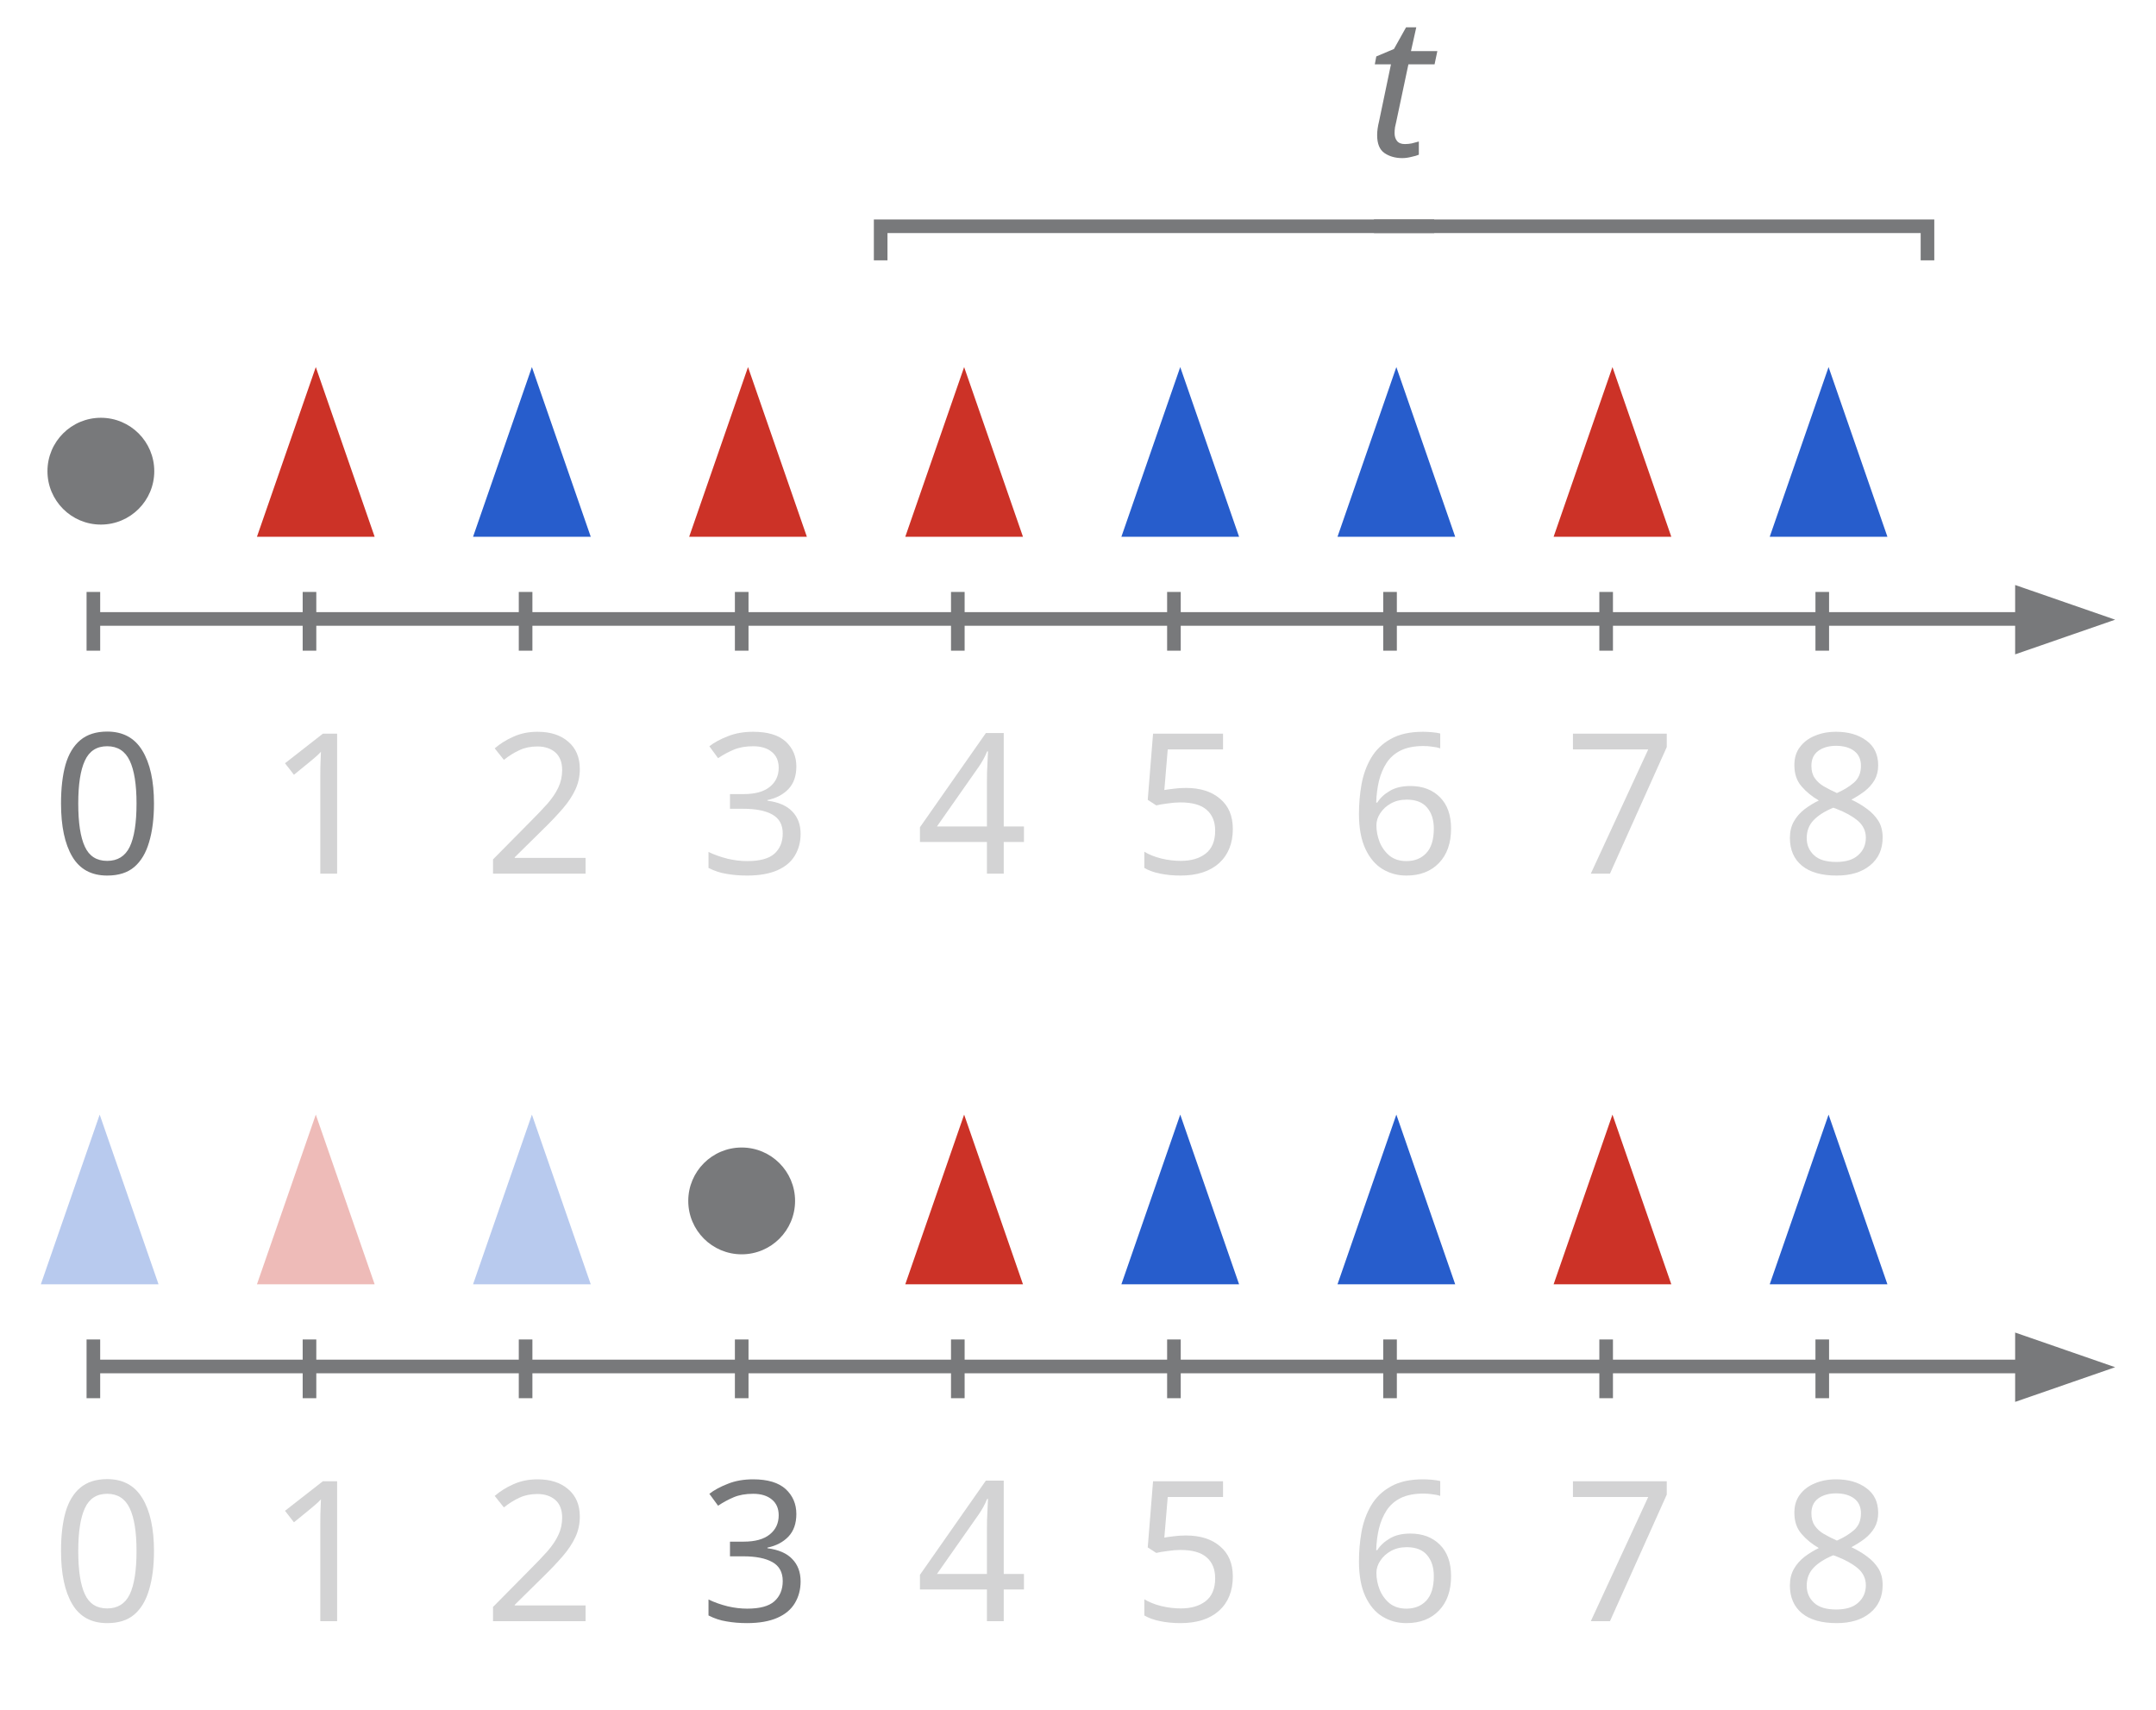
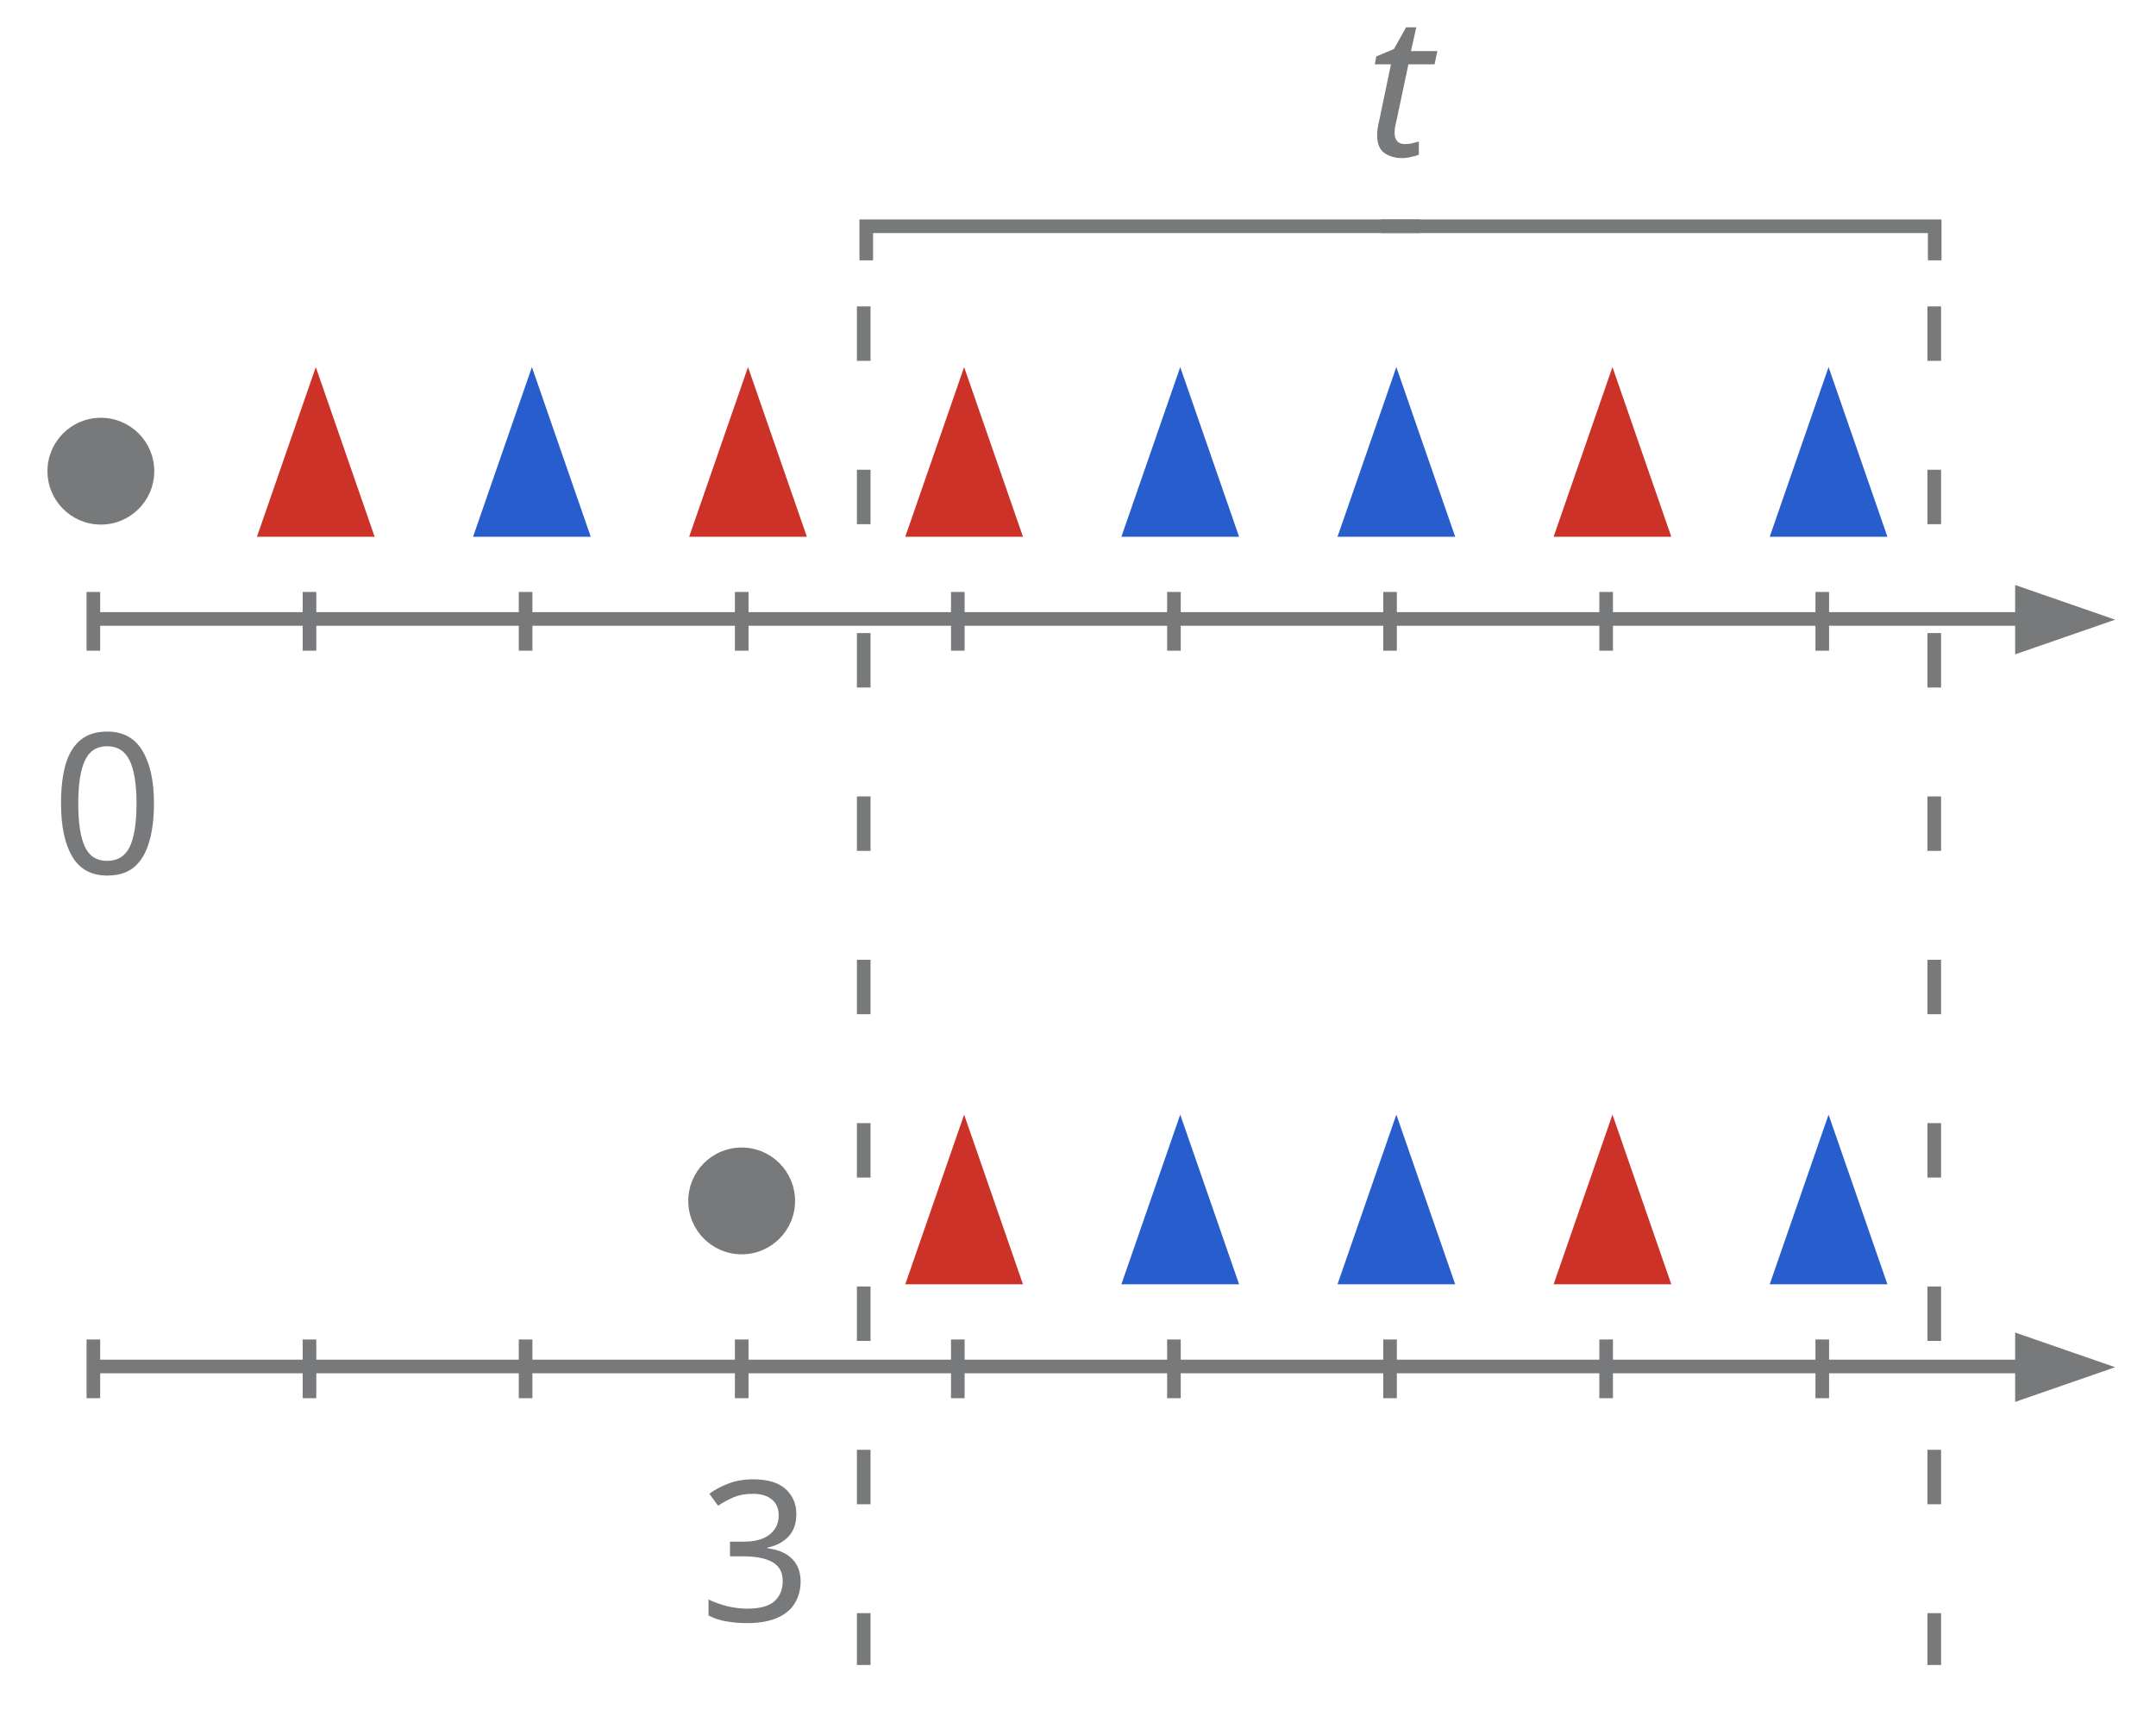
<svg xmlns="http://www.w3.org/2000/svg" xmlns:xlink="http://www.w3.org/1999/xlink" width="158.375mm" height="125.59mm" viewBox="0 0 158.375 125.59" version="1.1" id="svg10081">
  <defs id="defs10078">
    <marker style="overflow:visible" id="Arrow1Mend" refX="0" refY="0" orient="auto">
      <path transform="matrix(-0.4,0,0,-0.4,-4,0)" style="fill:context-stroke;fill-rule:evenodd;stroke:context-stroke;stroke-width:1pt" d="M 0,0 5,-5 -12.5,0 5,5 Z" id="path11302" />
    </marker>
    <marker style="overflow:visible" id="Arrow1Send" refX="0" refY="0" orient="auto">
      <path transform="matrix(-0.2,0,0,-0.2,-1.2,0)" style="fill:context-stroke;fill-rule:evenodd;stroke:context-stroke;stroke-width:1pt" d="M 0,0 5,-5 -12.5,0 5,5 Z" id="path11308" />
    </marker>
    <marker style="overflow:visible" id="Arrow1Lend" refX="0" refY="0" orient="auto">
      <path transform="matrix(-0.8,0,0,-0.8,-10,0)" style="fill:context-stroke;fill-rule:evenodd;stroke:context-stroke;stroke-width:1pt" d="M 0,0 5,-5 -12.5,0 5,5 Z" id="path11296" />
    </marker>
    <linearGradient id="linearGradient10188">
      <stop style="stop-color:#94c2c4;stop-opacity:1" offset="0" id="stop10184" />
      <stop style="stop-color:#94c2c4;stop-opacity:0" offset="1" id="stop10186" />
    </linearGradient>
    <radialGradient xlink:href="#linearGradient10188" id="radialGradient11241" gradientUnits="userSpaceOnUse" gradientTransform="matrix(0.6591216,0,0,0.6590938,111.9754,118.3559)" cx="86.424" cy="122.043" fx="86.424" fy="122.043" r="45.461" />
  </defs>
  <g id="layer1" transform="translate(-26.12683,-22.49849)">
    <circle style="fill:url(#radialGradient11241);fill-opacity:1;stroke:#acacac;stroke-width:1;stroke-miterlimit:4;stroke-dasharray:none;stroke-dashoffset:0;stroke-opacity:0.633" id="circle11239" cx="159.42" cy="204.273" r="29.767" />
    <path style="fill:#78797b;fill-opacity:1;stroke:#78797b;stroke-width:1;stroke-linecap:round;stroke-linejoin:miter;stroke-miterlimit:4;stroke-dasharray:none;stroke-opacity:1" d="M 33.247,122.886 H 178.389" id="path11291" />
    <path style="fill:#78797b;fill-opacity:1;stroke:#78797b;stroke-width:3.78;stroke-linecap:round;stroke-miterlimit:4;stroke-dasharray:none;stroke-dashoffset:0;stroke-opacity:1" id="path14083" d="M 277.626,48.059 241.712,27.324 205.798,6.589 l 35.914,-20.735 35.914,-20.735 0,41.47 z" transform="matrix(-0.09479798,0,0,0.05693735,200.6524,122.5644)" />
    <path style="fill:none;stroke:#78797b;stroke-width:1;stroke-linecap:butt;stroke-linejoin:miter;stroke-miterlimit:4;stroke-dasharray:none;stroke-opacity:1" d="m 32.986,120.901 v 4.315" id="path14716" />
    <path style="fill:none;stroke:#78797b;stroke-width:1;stroke-linecap:butt;stroke-linejoin:miter;stroke-miterlimit:4;stroke-dasharray:none;stroke-opacity:1" d="m 48.861,120.901 v 4.315" id="path15591" />
    <path style="fill:none;stroke:#78797b;stroke-width:1;stroke-linecap:butt;stroke-linejoin:miter;stroke-miterlimit:4;stroke-dasharray:none;stroke-opacity:1" d="m 64.736,120.901 v 4.315" id="path15593" />
    <path style="fill:none;stroke:#78797b;stroke-width:1;stroke-linecap:butt;stroke-linejoin:miter;stroke-miterlimit:4;stroke-dasharray:none;stroke-opacity:1" d="m 80.611,120.901 v 4.315" id="path15595" />
    <path style="fill:none;stroke:#78797b;stroke-width:1;stroke-linecap:butt;stroke-linejoin:miter;stroke-miterlimit:4;stroke-dasharray:none;stroke-opacity:1" d="m 96.486,120.901 v 4.315" id="path15597" />
    <path style="fill:none;stroke:#78797b;stroke-width:1;stroke-linecap:butt;stroke-linejoin:miter;stroke-miterlimit:4;stroke-dasharray:none;stroke-opacity:1" d="m 112.361,120.901 v 4.315" id="path15599" />
    <path style="fill:none;stroke:#78797b;stroke-width:1;stroke-linecap:butt;stroke-linejoin:miter;stroke-miterlimit:4;stroke-dasharray:none;stroke-opacity:1" d="m 128.236,120.901 v 4.315" id="path15601" />
    <path style="fill:none;stroke:#78797b;stroke-width:1;stroke-linecap:butt;stroke-linejoin:miter;stroke-miterlimit:4;stroke-dasharray:none;stroke-opacity:1" d="m 144.111,120.901 v 4.315" id="path15603" />
    <path style="fill:none;stroke:#78797b;stroke-width:1;stroke-linecap:butt;stroke-linejoin:miter;stroke-miterlimit:4;stroke-dasharray:none;stroke-opacity:1" d="m 159.986,120.901 v 4.315" id="path15605" />
-     <text xml:space="preserve" style="font-style:normal;font-weight:normal;font-size:14.384px;line-height:1.25;font-family:sans-serif;opacity:0.332;fill:#78797b;fill-opacity:1;stroke:none;stroke-width:0.36" x="29.906" y="141.597" id="text15922">
+     <text xml:space="preserve" style="font-style:normal;font-weight:normal;font-size:14.384px;line-height:1.25;font-family:sans-serif;opacity:0;fill:#78797b;fill-opacity:1;stroke:none;stroke-width:0.36" x="29.906" y="141.597" id="text15922">
      <tspan id="tspan15920" style="font-style:normal;font-variant:normal;font-weight:normal;font-stretch:normal;font-family:'CMU Serif';-inkscape-font-specification:'CMU Serif';fill:#78797b;fill-opacity:1;stroke-width:0.36" x="29.906" y="141.597">0</tspan>
    </text>
-     <text xml:space="preserve" style="font-style:normal;font-weight:normal;font-size:14.384px;line-height:1.25;font-family:sans-serif;opacity:0.332;fill:#78797b;fill-opacity:1;stroke:none;stroke-width:0.36" x="45.781" y="141.597" id="text18670">
+     <text xml:space="preserve" style="font-style:normal;font-weight:normal;font-size:14.384px;line-height:1.25;font-family:sans-serif;opacity:0;fill:#78797b;fill-opacity:1;stroke:none;stroke-width:0.36" x="45.781" y="141.597" id="text18670">
      <tspan id="tspan18668" style="font-style:normal;font-variant:normal;font-weight:normal;font-stretch:normal;font-family:'CMU Serif';-inkscape-font-specification:'CMU Serif';fill:#78797b;fill-opacity:1;stroke-width:0.36" x="45.781" y="141.597">1</tspan>
    </text>
-     <text xml:space="preserve" style="font-style:normal;font-weight:normal;font-size:14.384px;line-height:1.25;font-family:sans-serif;opacity:0.332;fill:#78797b;fill-opacity:1;stroke:none;stroke-width:0.36" x="61.656" y="141.597" id="text19252">
+     <text xml:space="preserve" style="font-style:normal;font-weight:normal;font-size:14.384px;line-height:1.25;font-family:sans-serif;opacity:0;fill:#78797b;fill-opacity:1;stroke:none;stroke-width:0.36" x="61.656" y="141.597" id="text19252">
      <tspan id="tspan19250" style="font-style:normal;font-variant:normal;font-weight:normal;font-stretch:normal;font-family:'CMU Serif';-inkscape-font-specification:'CMU Serif';fill:#78797b;fill-opacity:1;stroke-width:0.36" x="61.656" y="141.597">2</tspan>
    </text>
    <text xml:space="preserve" style="font-style:normal;font-weight:normal;font-size:14.384px;line-height:1.25;font-family:sans-serif;fill:#78797b;fill-opacity:1;stroke:none;stroke-width:0.36" x="77.531" y="141.597" id="text19358">
      <tspan id="tspan19356" style="font-style:normal;font-variant:normal;font-weight:normal;font-stretch:normal;font-family:'CMU Serif';-inkscape-font-specification:'CMU Serif';fill:#78797b;fill-opacity:1;stroke-width:0.36" x="77.531" y="141.597">3</tspan>
    </text>
-     <text xml:space="preserve" style="font-style:normal;font-weight:normal;font-size:14.384px;line-height:1.25;font-family:sans-serif;opacity:0.332;fill:#78797b;fill-opacity:1;stroke:none;stroke-width:0.36" x="93.406" y="141.597" id="text19948">
+     <text xml:space="preserve" style="font-style:normal;font-weight:normal;font-size:14.384px;line-height:1.25;font-family:sans-serif;opacity:0;fill:#78797b;fill-opacity:1;stroke:none;stroke-width:0.36" x="93.406" y="141.597" id="text19948">
      <tspan id="tspan19946" style="font-style:normal;font-variant:normal;font-weight:normal;font-stretch:normal;font-family:'CMU Serif';-inkscape-font-specification:'CMU Serif';fill:#78797b;fill-opacity:1;stroke-width:0.36" x="93.406" y="141.597">4</tspan>
    </text>
-     <text xml:space="preserve" style="font-style:normal;font-weight:normal;font-size:14.384px;line-height:1.25;font-family:sans-serif;opacity:0.332;fill:#78797b;fill-opacity:1;stroke:none;stroke-width:0.36" x="109.281" y="141.597" id="text20091">
+     <text xml:space="preserve" style="font-style:normal;font-weight:normal;font-size:14.384px;line-height:1.25;font-family:sans-serif;opacity:0;fill:#78797b;fill-opacity:1;stroke:none;stroke-width:0.36" x="109.281" y="141.597" id="text20091">
      <tspan id="tspan20089" style="font-style:normal;font-variant:normal;font-weight:normal;font-stretch:normal;font-family:'CMU Serif';-inkscape-font-specification:'CMU Serif';fill:#78797b;fill-opacity:1;stroke-width:0.36" x="109.281" y="141.597">5</tspan>
    </text>
-     <text xml:space="preserve" style="font-style:normal;font-weight:normal;font-size:14.384px;line-height:1.25;font-family:sans-serif;opacity:0.332;fill:#78797b;fill-opacity:1;stroke:none;stroke-width:0.36" x="125.156" y="141.597" id="text20541">
+     <text xml:space="preserve" style="font-style:normal;font-weight:normal;font-size:14.384px;line-height:1.25;font-family:sans-serif;opacity:0;fill:#78797b;fill-opacity:1;stroke:none;stroke-width:0.36" x="125.156" y="141.597" id="text20541">
      <tspan id="tspan20539" style="font-style:normal;font-variant:normal;font-weight:normal;font-stretch:normal;font-family:'CMU Serif';-inkscape-font-specification:'CMU Serif';fill:#78797b;fill-opacity:1;stroke-width:0.36" x="125.156" y="141.597">6</tspan>
    </text>
-     <text xml:space="preserve" style="font-style:normal;font-weight:normal;font-size:14.384px;line-height:1.25;font-family:sans-serif;opacity:0.332;fill:#78797b;fill-opacity:1;stroke:none;stroke-width:0.36" x="141.031" y="141.597" id="text20982">
+     <text xml:space="preserve" style="font-style:normal;font-weight:normal;font-size:14.384px;line-height:1.25;font-family:sans-serif;opacity:0;fill:#78797b;fill-opacity:1;stroke:none;stroke-width:0.36" x="141.031" y="141.597" id="text20982">
      <tspan id="tspan20980" style="font-style:normal;font-variant:normal;font-weight:normal;font-stretch:normal;font-family:'CMU Serif';-inkscape-font-specification:'CMU Serif';fill:#78797b;fill-opacity:1;stroke-width:0.36" x="141.031" y="141.597">7</tspan>
    </text>
-     <text xml:space="preserve" style="font-style:normal;font-weight:normal;font-size:14.384px;line-height:1.25;font-family:sans-serif;opacity:0.332;fill:#78797b;fill-opacity:1;stroke:none;stroke-width:0.36" x="156.906" y="141.597" id="text21432">
+     <text xml:space="preserve" style="font-style:normal;font-weight:normal;font-size:14.384px;line-height:1.25;font-family:sans-serif;opacity:0;fill:#78797b;fill-opacity:1;stroke:none;stroke-width:0.36" x="156.906" y="141.597" id="text21432">
      <tspan id="tspan21430" style="font-style:normal;font-variant:normal;font-weight:normal;font-stretch:normal;font-family:'CMU Serif';-inkscape-font-specification:'CMU Serif';fill:#78797b;fill-opacity:1;stroke-width:0.36" x="156.906" y="141.597">8</tspan>
    </text>
-     <path style="opacity:0.332;fill:#275dcc;fill-opacity:1;stroke:none;stroke-width:3.78;stroke-linecap:round;stroke-miterlimit:4;stroke-dasharray:none;stroke-dashoffset:0;stroke-opacity:1" id="path22280" d="M 277.626,48.059 241.712,27.324 205.798,6.589 l 35.914,-20.735 35.914,-20.735 0,41.47 z" transform="matrix(0,0.1735529,0.104239,0,32.76273,68.66535)" />
-     <path style="opacity:0.332;fill:#cc3227;fill-opacity:1;stroke:none;stroke-width:3.78;stroke-linecap:round;stroke-miterlimit:4;stroke-dasharray:none;stroke-dashoffset:0;stroke-opacity:1" id="path22464" d="M 277.626,48.059 241.712,27.324 205.798,6.589 l 35.914,-20.735 35.914,-20.735 0,41.47 z" transform="matrix(0,0.1735529,0.104239,0,48.63773,68.66535)" />
-     <path style="opacity:0.332;fill:#275dcc;fill-opacity:1;stroke:none;stroke-width:3.78;stroke-linecap:round;stroke-miterlimit:4;stroke-dasharray:none;stroke-dashoffset:0;stroke-opacity:1" id="path22466" d="M 277.626,48.059 241.712,27.324 205.798,6.589 l 35.914,-20.735 35.914,-20.735 0,41.47 z" transform="matrix(0,0.1735529,0.104239,0,64.51273,68.66535)" />
+     <path style="opacity:0;fill:#275dcc;fill-opacity:1;stroke:none;stroke-width:3.78;stroke-linecap:round;stroke-miterlimit:4;stroke-dasharray:none;stroke-dashoffset:0;stroke-opacity:1" id="path22280" d="M 277.626,48.059 241.712,27.324 205.798,6.589 l 35.914,-20.735 35.914,-20.735 0,41.47 z" transform="matrix(0,0.1735529,0.104239,0,32.76273,68.66535)" />
+     <path style="opacity:0;fill:#cc3227;fill-opacity:1;stroke:none;stroke-width:3.78;stroke-linecap:round;stroke-miterlimit:4;stroke-dasharray:none;stroke-dashoffset:0;stroke-opacity:1" id="path22464" d="M 277.626,48.059 241.712,27.324 205.798,6.589 l 35.914,-20.735 35.914,-20.735 0,41.47 z" transform="matrix(0,0.1735529,0.104239,0,48.63773,68.66535)" />
+     <path style="opacity:0;fill:#275dcc;fill-opacity:1;stroke:none;stroke-width:3.78;stroke-linecap:round;stroke-miterlimit:4;stroke-dasharray:none;stroke-dashoffset:0;stroke-opacity:1" id="path22466" d="M 277.626,48.059 241.712,27.324 205.798,6.589 l 35.914,-20.735 35.914,-20.735 0,41.47 z" transform="matrix(0,0.1735529,0.104239,0,64.51273,68.66535)" />
    <path style="fill:#cc3227;fill-opacity:1;stroke:none;stroke-width:3.78;stroke-linecap:round;stroke-miterlimit:4;stroke-dasharray:none;stroke-dashoffset:0;stroke-opacity:1" id="path22470" d="M 277.626,48.059 241.712,27.324 205.798,6.589 l 35.914,-20.735 35.914,-20.735 0,41.47 z" transform="matrix(0,0.1735529,0.104239,0,96.26273,68.66535)" />
    <path style="fill:#275dcc;fill-opacity:1;stroke:none;stroke-width:3.78;stroke-linecap:round;stroke-miterlimit:4;stroke-dasharray:none;stroke-dashoffset:0;stroke-opacity:1" id="path22472" d="M 277.626,48.059 241.712,27.324 205.798,6.589 l 35.914,-20.735 35.914,-20.735 0,41.47 z" transform="matrix(0,0.1735529,0.104239,0,112.1377,68.66535)" />
    <path style="fill:#275dcc;fill-opacity:1;stroke:none;stroke-width:3.78;stroke-linecap:round;stroke-miterlimit:4;stroke-dasharray:none;stroke-dashoffset:0;stroke-opacity:1" id="path22474" d="M 277.626,48.059 241.712,27.324 205.798,6.589 l 35.914,-20.735 35.914,-20.735 0,41.47 z" transform="matrix(0,0.1735529,0.104239,0,128.0128,68.66535)" />
    <path style="fill:#cc3227;fill-opacity:1;stroke:none;stroke-width:3.78;stroke-linecap:round;stroke-miterlimit:4;stroke-dasharray:none;stroke-dashoffset:0;stroke-opacity:1" id="path22476" d="M 277.626,48.059 241.712,27.324 205.798,6.589 l 35.914,-20.735 35.914,-20.735 0,41.47 z" transform="matrix(0,0.1735529,0.104239,0,143.8878,68.66535)" />
    <path style="fill:#275dcc;fill-opacity:1;stroke:none;stroke-width:3.78;stroke-linecap:round;stroke-miterlimit:4;stroke-dasharray:none;stroke-dashoffset:0;stroke-opacity:1" id="path22478" d="M 277.626,48.059 241.712,27.324 205.798,6.589 l 35.914,-20.735 35.914,-20.735 0,41.47 z" transform="matrix(0,0.1735529,0.104239,0,159.7628,68.66535)" />
    <path style="fill:#78797b;fill-opacity:1;stroke:#78797b;stroke-width:1;stroke-linecap:round;stroke-linejoin:miter;stroke-miterlimit:4;stroke-dasharray:none;stroke-opacity:1" d="M 33.247,67.969 H 178.389" id="path22880" />
    <path style="fill:#78797b;fill-opacity:1;stroke:#78797b;stroke-width:3.78;stroke-linecap:round;stroke-miterlimit:4;stroke-dasharray:none;stroke-dashoffset:0;stroke-opacity:1" id="path22882" d="M 277.626,48.059 241.712,27.324 205.798,6.589 l 35.914,-20.735 35.914,-20.735 0,41.47 z" transform="matrix(-0.09479798,0,0,0.05693735,200.6524,67.64776)" />
    <path style="fill:none;stroke:#78797b;stroke-width:1;stroke-linecap:butt;stroke-linejoin:miter;stroke-miterlimit:4;stroke-dasharray:none;stroke-opacity:1" d="m 32.986,65.985 v 4.315" id="path22884" />
    <path style="fill:none;stroke:#78797b;stroke-width:1;stroke-linecap:butt;stroke-linejoin:miter;stroke-miterlimit:4;stroke-dasharray:none;stroke-opacity:1" d="m 48.861,65.985 v 4.315" id="path22886" />
    <path style="fill:none;stroke:#78797b;stroke-width:1;stroke-linecap:butt;stroke-linejoin:miter;stroke-miterlimit:4;stroke-dasharray:none;stroke-opacity:1" d="m 64.736,65.985 v 4.315" id="path22888" />
    <path style="fill:none;stroke:#78797b;stroke-width:1;stroke-linecap:butt;stroke-linejoin:miter;stroke-miterlimit:4;stroke-dasharray:none;stroke-opacity:1" d="m 80.611,65.985 v 4.315" id="path22890" />
    <path style="fill:none;stroke:#78797b;stroke-width:1;stroke-linecap:butt;stroke-linejoin:miter;stroke-miterlimit:4;stroke-dasharray:none;stroke-opacity:1" d="m 96.486,65.985 v 4.315" id="path22892" />
    <path style="fill:none;stroke:#78797b;stroke-width:1;stroke-linecap:butt;stroke-linejoin:miter;stroke-miterlimit:4;stroke-dasharray:none;stroke-opacity:1" d="m 112.361,65.985 v 4.315" id="path22894" />
    <path style="fill:none;stroke:#78797b;stroke-width:1;stroke-linecap:butt;stroke-linejoin:miter;stroke-miterlimit:4;stroke-dasharray:none;stroke-opacity:1" d="m 128.236,65.985 v 4.315" id="path22896" />
    <path style="fill:none;stroke:#78797b;stroke-width:1;stroke-linecap:butt;stroke-linejoin:miter;stroke-miterlimit:4;stroke-dasharray:none;stroke-opacity:1" d="m 144.111,65.985 v 4.315" id="path22898" />
    <path style="fill:none;stroke:#78797b;stroke-width:1;stroke-linecap:butt;stroke-linejoin:miter;stroke-miterlimit:4;stroke-dasharray:none;stroke-opacity:1" d="m 159.986,65.985 v 4.315" id="path22900" />
    <text xml:space="preserve" style="font-style:normal;font-weight:normal;font-size:14.384px;line-height:1.25;font-family:sans-serif;fill:#78797b;fill-opacity:1;stroke:none;stroke-width:0.36" x="29.906" y="86.68" id="text22904">
      <tspan id="tspan22902" style="font-style:normal;font-variant:normal;font-weight:normal;font-stretch:normal;font-family:'CMU Serif';-inkscape-font-specification:'CMU Serif';fill:#78797b;fill-opacity:1;stroke-width:0.36" x="29.906" y="86.68">0</tspan>
    </text>
-     <text xml:space="preserve" style="font-style:normal;font-weight:normal;font-size:14.384px;line-height:1.25;font-family:sans-serif;opacity:0.332;fill:#78797b;fill-opacity:1;stroke:none;stroke-width:0.36" x="45.781" y="86.68" id="text22908">
+     <text xml:space="preserve" style="font-style:normal;font-weight:normal;font-size:14.384px;line-height:1.25;font-family:sans-serif;opacity:0;fill:#78797b;fill-opacity:1;stroke:none;stroke-width:0.36" x="45.781" y="86.68" id="text22908">
      <tspan id="tspan22906" style="font-style:normal;font-variant:normal;font-weight:normal;font-stretch:normal;font-family:'CMU Serif';-inkscape-font-specification:'CMU Serif';fill:#78797b;fill-opacity:1;stroke-width:0.36" x="45.781" y="86.68">1</tspan>
    </text>
-     <text xml:space="preserve" style="font-style:normal;font-weight:normal;font-size:14.384px;line-height:1.25;font-family:sans-serif;opacity:0.332;fill:#78797b;fill-opacity:1;stroke:none;stroke-width:0.36" x="61.656" y="86.68" id="text22912">
+     <text xml:space="preserve" style="font-style:normal;font-weight:normal;font-size:14.384px;line-height:1.25;font-family:sans-serif;opacity:0;fill:#78797b;fill-opacity:1;stroke:none;stroke-width:0.36" x="61.656" y="86.68" id="text22912">
      <tspan id="tspan22910" style="font-style:normal;font-variant:normal;font-weight:normal;font-stretch:normal;font-family:'CMU Serif';-inkscape-font-specification:'CMU Serif';fill:#78797b;fill-opacity:1;stroke-width:0.36" x="61.656" y="86.68">2</tspan>
    </text>
-     <text xml:space="preserve" style="font-style:normal;font-weight:normal;font-size:14.384px;line-height:1.25;font-family:sans-serif;opacity:0.332;fill:#78797b;fill-opacity:1;stroke:none;stroke-width:0.36" x="77.531" y="86.68" id="text22916">
+     <text xml:space="preserve" style="font-style:normal;font-weight:normal;font-size:14.384px;line-height:1.25;font-family:sans-serif;opacity:0;fill:#78797b;fill-opacity:1;stroke:none;stroke-width:0.36" x="77.531" y="86.68" id="text22916">
      <tspan id="tspan22914" style="font-style:normal;font-variant:normal;font-weight:normal;font-stretch:normal;font-family:'CMU Serif';-inkscape-font-specification:'CMU Serif';fill:#78797b;fill-opacity:1;stroke-width:0.36" x="77.531" y="86.68">3</tspan>
    </text>
-     <text xml:space="preserve" style="font-style:normal;font-weight:normal;font-size:14.384px;line-height:1.25;font-family:sans-serif;opacity:0.332;fill:#78797b;fill-opacity:1;stroke:none;stroke-width:0.36" x="93.406" y="86.68" id="text22920">
+     <text xml:space="preserve" style="font-style:normal;font-weight:normal;font-size:14.384px;line-height:1.25;font-family:sans-serif;opacity:0;fill:#78797b;fill-opacity:1;stroke:none;stroke-width:0.36" x="93.406" y="86.68" id="text22920">
      <tspan id="tspan22918" style="font-style:normal;font-variant:normal;font-weight:normal;font-stretch:normal;font-family:'CMU Serif';-inkscape-font-specification:'CMU Serif';fill:#78797b;fill-opacity:1;stroke-width:0.36" x="93.406" y="86.68">4</tspan>
    </text>
-     <text xml:space="preserve" style="font-style:normal;font-weight:normal;font-size:14.384px;line-height:1.25;font-family:sans-serif;opacity:0.332;fill:#78797b;fill-opacity:1;stroke:none;stroke-width:0.36" x="109.281" y="86.68" id="text22924">
+     <text xml:space="preserve" style="font-style:normal;font-weight:normal;font-size:14.384px;line-height:1.25;font-family:sans-serif;opacity:0;fill:#78797b;fill-opacity:1;stroke:none;stroke-width:0.36" x="109.281" y="86.68" id="text22924">
      <tspan id="tspan22922" style="font-style:normal;font-variant:normal;font-weight:normal;font-stretch:normal;font-family:'CMU Serif';-inkscape-font-specification:'CMU Serif';fill:#78797b;fill-opacity:1;stroke-width:0.36" x="109.281" y="86.68">5</tspan>
    </text>
-     <text xml:space="preserve" style="font-style:normal;font-weight:normal;font-size:14.384px;line-height:1.25;font-family:sans-serif;opacity:0.332;fill:#78797b;fill-opacity:1;stroke:none;stroke-width:0.36" x="125.156" y="86.68" id="text22928">
+     <text xml:space="preserve" style="font-style:normal;font-weight:normal;font-size:14.384px;line-height:1.25;font-family:sans-serif;opacity:0;fill:#78797b;fill-opacity:1;stroke:none;stroke-width:0.36" x="125.156" y="86.68" id="text22928">
      <tspan id="tspan22926" style="font-style:normal;font-variant:normal;font-weight:normal;font-stretch:normal;font-family:'CMU Serif';-inkscape-font-specification:'CMU Serif';fill:#78797b;fill-opacity:1;stroke-width:0.36" x="125.156" y="86.68">6</tspan>
    </text>
-     <text xml:space="preserve" style="font-style:normal;font-weight:normal;font-size:14.384px;line-height:1.25;font-family:sans-serif;opacity:0.332;fill:#78797b;fill-opacity:1;stroke:none;stroke-width:0.36" x="141.031" y="86.68" id="text22932">
+     <text xml:space="preserve" style="font-style:normal;font-weight:normal;font-size:14.384px;line-height:1.25;font-family:sans-serif;opacity:0;fill:#78797b;fill-opacity:1;stroke:none;stroke-width:0.36" x="141.031" y="86.68" id="text22932">
      <tspan id="tspan22930" style="font-style:normal;font-variant:normal;font-weight:normal;font-stretch:normal;font-family:'CMU Serif';-inkscape-font-specification:'CMU Serif';fill:#78797b;fill-opacity:1;stroke-width:0.36" x="141.031" y="86.68">7</tspan>
    </text>
-     <text xml:space="preserve" style="font-style:normal;font-weight:normal;font-size:14.384px;line-height:1.25;font-family:sans-serif;opacity:0.332;fill:#78797b;fill-opacity:1;stroke:none;stroke-width:0.36" x="156.906" y="86.68" id="text22936">
+     <text xml:space="preserve" style="font-style:normal;font-weight:normal;font-size:14.384px;line-height:1.25;font-family:sans-serif;opacity:0;fill:#78797b;fill-opacity:1;stroke:none;stroke-width:0.36" x="156.906" y="86.68" id="text22936">
      <tspan id="tspan22934" style="font-style:normal;font-variant:normal;font-weight:normal;font-stretch:normal;font-family:'CMU Serif';-inkscape-font-specification:'CMU Serif';fill:#78797b;fill-opacity:1;stroke-width:0.36" x="156.906" y="86.68">8</tspan>
    </text>
    <path style="fill:#cc3227;fill-opacity:1;stroke:none;stroke-width:3.78;stroke-linecap:round;stroke-miterlimit:4;stroke-dasharray:none;stroke-dashoffset:0;stroke-opacity:1" id="path22940" d="M 277.626,48.059 241.712,27.324 205.798,6.589 l 35.914,-20.735 35.914,-20.735 0,41.47 z" transform="matrix(0,0.1735529,0.104239,0,48.63773,13.7487)" />
    <path style="fill:#275dcc;fill-opacity:1;stroke:none;stroke-width:3.78;stroke-linecap:round;stroke-miterlimit:4;stroke-dasharray:none;stroke-dashoffset:0;stroke-opacity:1" id="path22942" d="M 277.626,48.059 241.712,27.324 205.798,6.589 l 35.914,-20.735 35.914,-20.735 0,41.47 z" transform="matrix(0,0.1735529,0.104239,0,64.51273,13.7487)" />
    <path style="fill:#cc3227;fill-opacity:1;stroke:none;stroke-width:3.78;stroke-linecap:round;stroke-miterlimit:4;stroke-dasharray:none;stroke-dashoffset:0;stroke-opacity:1" id="path22944" d="M 277.626,48.059 241.712,27.324 205.798,6.589 l 35.914,-20.735 35.914,-20.735 0,41.47 z" transform="matrix(0,0.1735529,0.104239,0,80.38773,13.7487)" />
    <path style="fill:#cc3227;fill-opacity:1;stroke:none;stroke-width:3.78;stroke-linecap:round;stroke-miterlimit:4;stroke-dasharray:none;stroke-dashoffset:0;stroke-opacity:1" id="path22946" d="M 277.626,48.059 241.712,27.324 205.798,6.589 l 35.914,-20.735 35.914,-20.735 0,41.47 z" transform="matrix(0,0.1735529,0.104239,0,96.26273,13.7487)" />
    <path style="fill:#275dcc;fill-opacity:1;stroke:none;stroke-width:3.78;stroke-linecap:round;stroke-miterlimit:4;stroke-dasharray:none;stroke-dashoffset:0;stroke-opacity:1" id="path22948" d="M 277.626,48.059 241.712,27.324 205.798,6.589 l 35.914,-20.735 35.914,-20.735 0,41.47 z" transform="matrix(0,0.1735529,0.104239,0,112.1377,13.7487)" />
    <path style="fill:#275dcc;fill-opacity:1;stroke:none;stroke-width:3.78;stroke-linecap:round;stroke-miterlimit:4;stroke-dasharray:none;stroke-dashoffset:0;stroke-opacity:1" id="path22950" d="M 277.626,48.059 241.712,27.324 205.798,6.589 l 35.914,-20.735 35.914,-20.735 0,41.47 z" transform="matrix(0,0.1735529,0.104239,0,128.0128,13.7487)" />
    <path style="fill:#cc3227;fill-opacity:1;stroke:none;stroke-width:3.78;stroke-linecap:round;stroke-miterlimit:4;stroke-dasharray:none;stroke-dashoffset:0;stroke-opacity:1" id="path22952" d="M 277.626,48.059 241.712,27.324 205.798,6.589 l 35.914,-20.735 35.914,-20.735 0,41.47 z" transform="matrix(0,0.1735529,0.104239,0,143.8878,13.7487)" />
    <path style="fill:#275dcc;fill-opacity:1;stroke:none;stroke-width:3.78;stroke-linecap:round;stroke-miterlimit:4;stroke-dasharray:none;stroke-dashoffset:0;stroke-opacity:1" id="path22954" d="M 277.626,48.059 241.712,27.324 205.798,6.589 l 35.914,-20.735 35.914,-20.735 0,41.47 z" transform="matrix(0,0.1735529,0.104239,0,159.7628,13.7487)" />
    <circle style="opacity:1;fill:#78797b;fill-opacity:1;stroke:none;stroke-width:1;stroke-linecap:round;stroke-miterlimit:4;stroke-dasharray:none;stroke-dashoffset:0;stroke-opacity:1" id="path23032" cx="33.536" cy="57.113" r="3.923" />
    <circle style="opacity:1;fill:#78797b;fill-opacity:1;stroke:none;stroke-width:1;stroke-linecap:round;stroke-miterlimit:4;stroke-dasharray:none;stroke-dashoffset:0;stroke-opacity:1" id="circle23955" cx="80.608" cy="110.722" r="3.923" />
-     <path style="fill:none;stroke:#78797b;stroke-width:1;stroke-linecap:butt;stroke-linejoin:miter;stroke-miterlimit:4;stroke-dasharray:none;stroke-opacity:1" d="M 90.819,41.624 V 39.12 H 131.479" id="path24208" />
+     <path style="fill:none;stroke:#78797b;stroke-width:1;stroke-linecap:butt;stroke-linejoin:miter;stroke-miterlimit:4;stroke-dasharray:none;stroke-opacity:1" d="M 89.761,41.624 V 39.12 H 130.42" id="path24208" />
    <text xml:space="preserve" style="font-style:normal;font-weight:normal;font-size:14.384px;line-height:1.25;font-family:sans-serif;fill:#78797b;fill-opacity:1;stroke:none;stroke-width:0.36" x="126.478" y="33.974" id="text24292">
      <tspan id="tspan24290" style="font-style:italic;font-variant:normal;font-weight:500;font-stretch:normal;font-family:'CMU Serif';-inkscape-font-specification:'CMU Serif Medium Italic';fill:#78797b;fill-opacity:1;stroke-width:0.36" x="126.478" y="33.974">t</tspan>
    </text>
-     <path style="fill:none;stroke:#78797b;stroke-width:1;stroke-linecap:butt;stroke-linejoin:miter;stroke-miterlimit:4;stroke-dasharray:none;stroke-opacity:1" d="M 167.715,41.624 V 39.12 H 127.056" id="path24520" />
+     <path style="fill:none;stroke:#78797b;stroke-width:1;stroke-linecap:butt;stroke-linejoin:miter;stroke-miterlimit:4;stroke-dasharray:none;stroke-opacity:1" d="M 168.245,41.624 V 39.12 H 127.585" id="path24520" />
+     <path style="fill:none;stroke:#78797b;stroke-width:1;stroke-linecap:butt;stroke-linejoin:miter;stroke-miterlimit:4;stroke-dasharray:4, 8;stroke-dashoffset:0;stroke-opacity:1" d="M 89.574,45.007 V 144.815" id="path27800" />
+     <path style="fill:none;stroke:#78797b;stroke-width:1;stroke-linecap:butt;stroke-linejoin:miter;stroke-miterlimit:4;stroke-dasharray:4, 8;stroke-dashoffset:0;stroke-opacity:1" d="M 168.213,45.007 V 144.815" id="path30146" />
  </g>
</svg>
